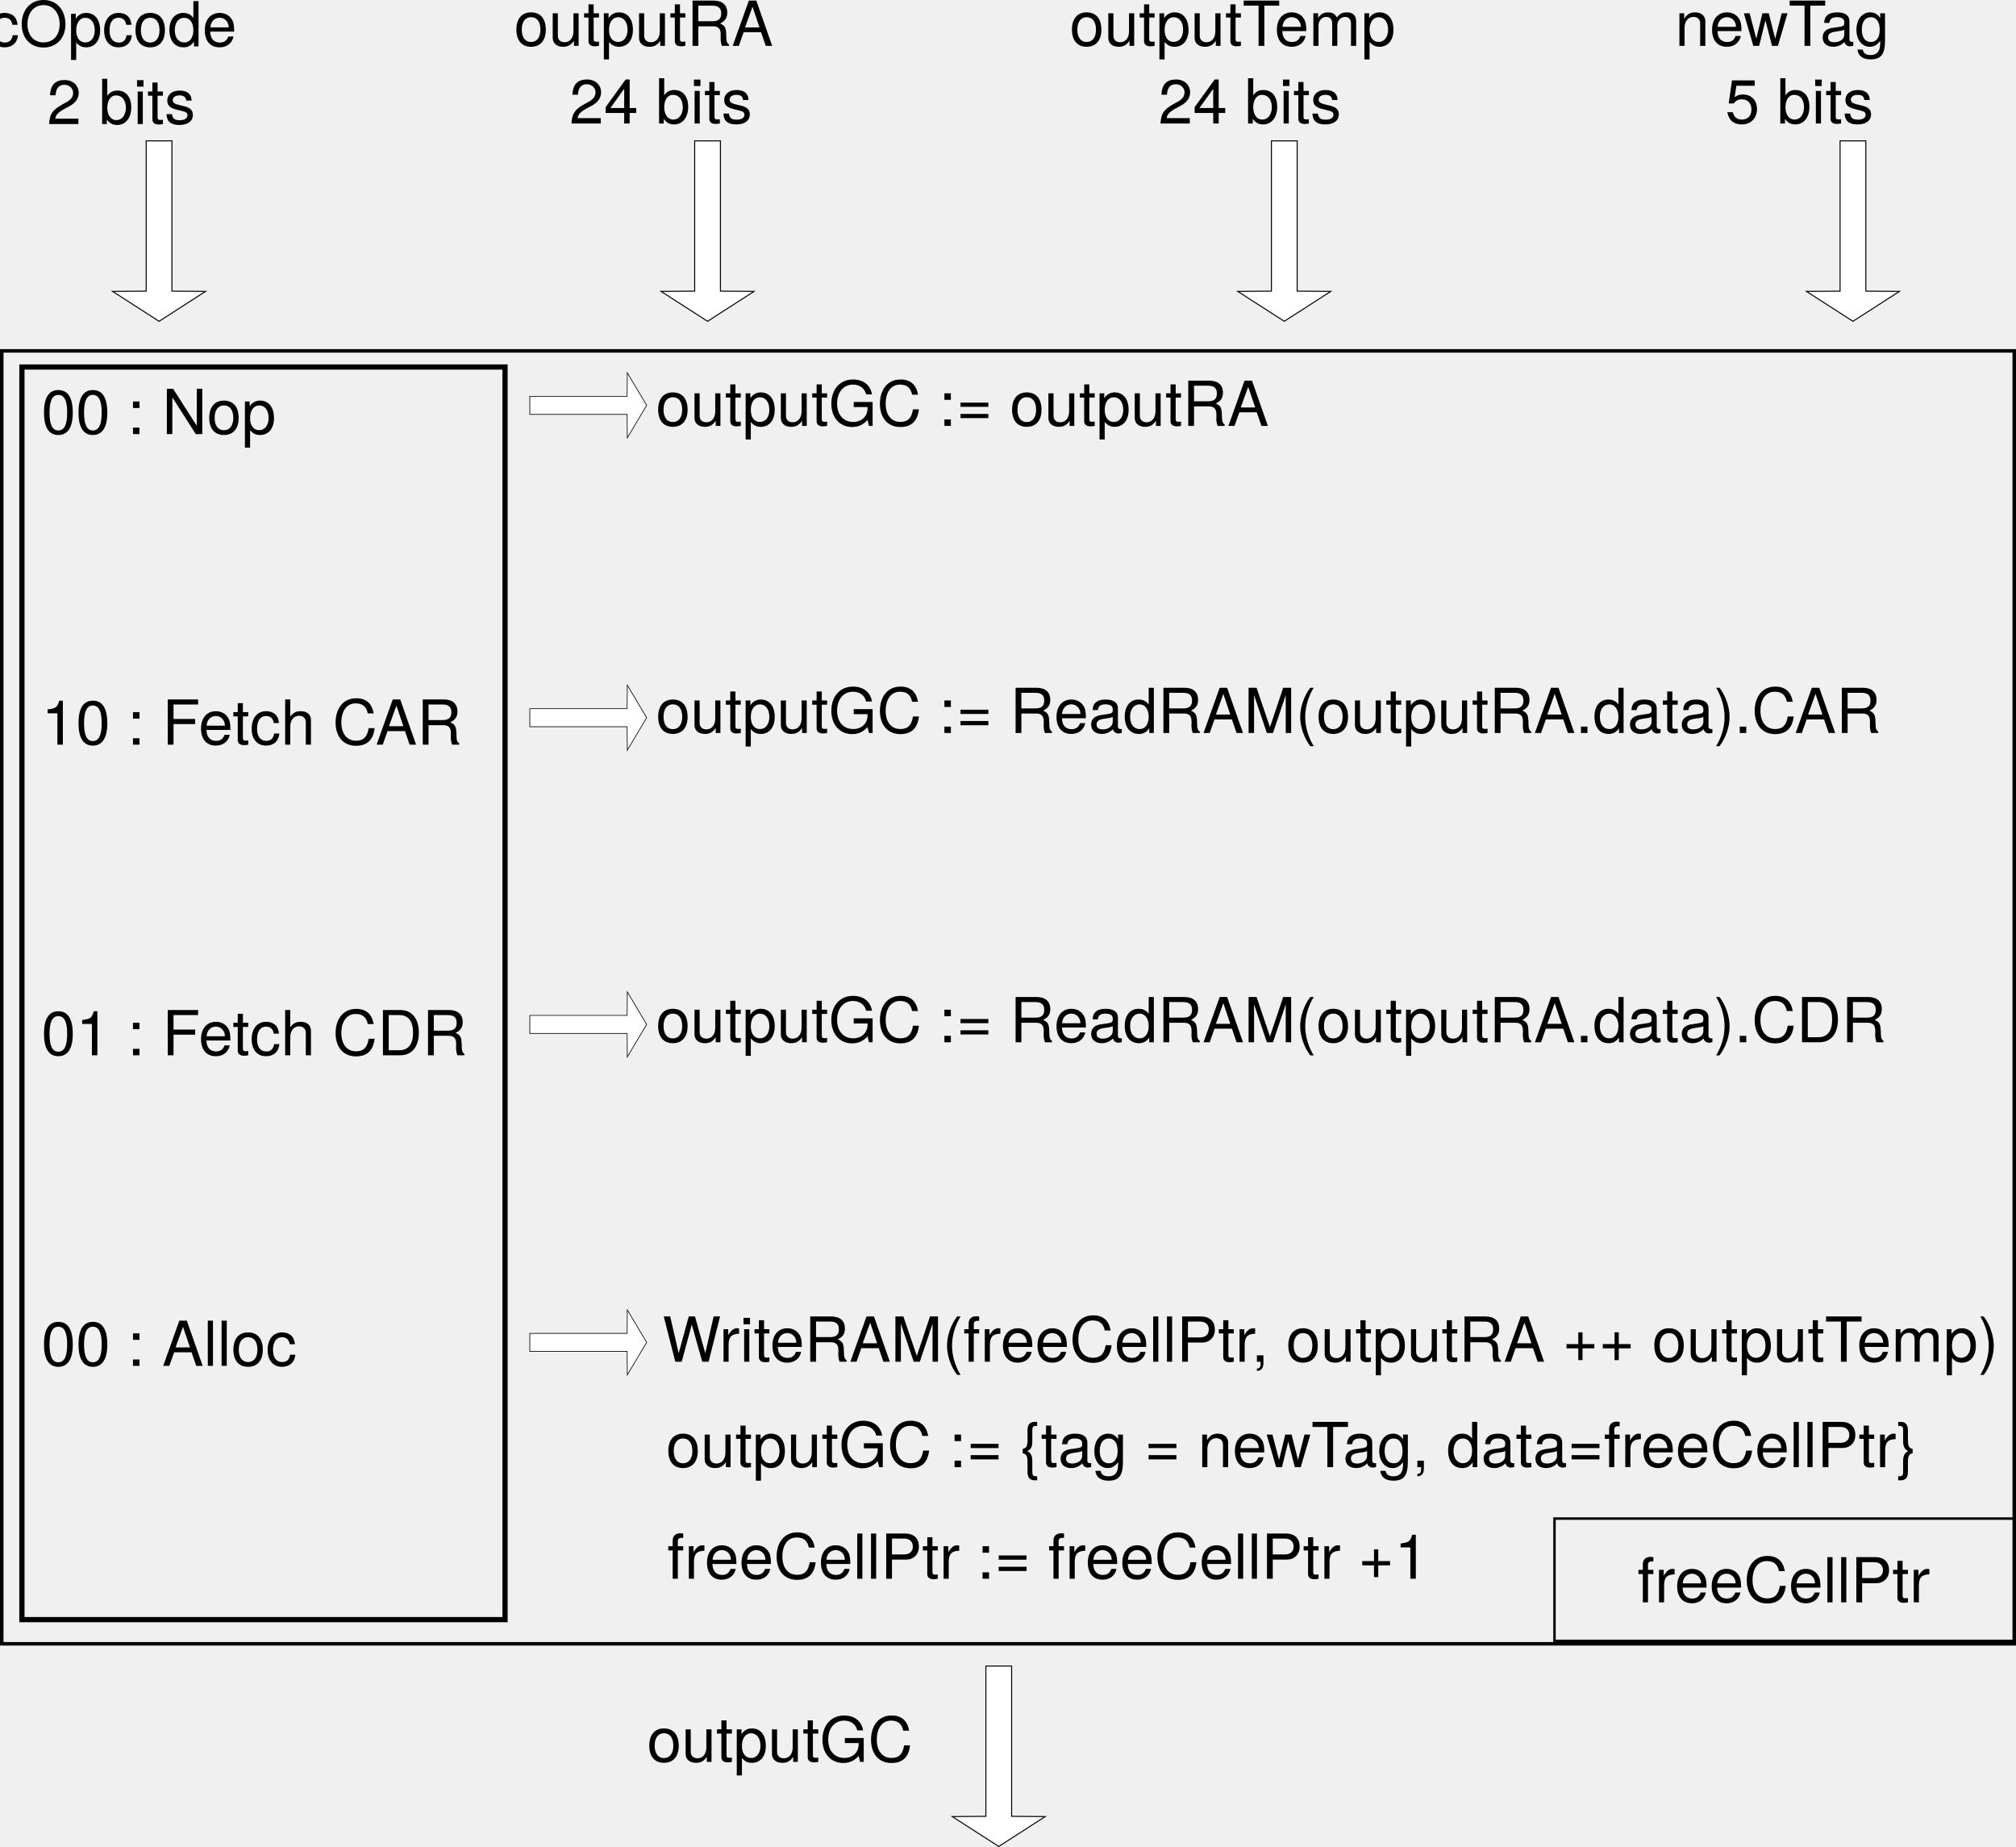
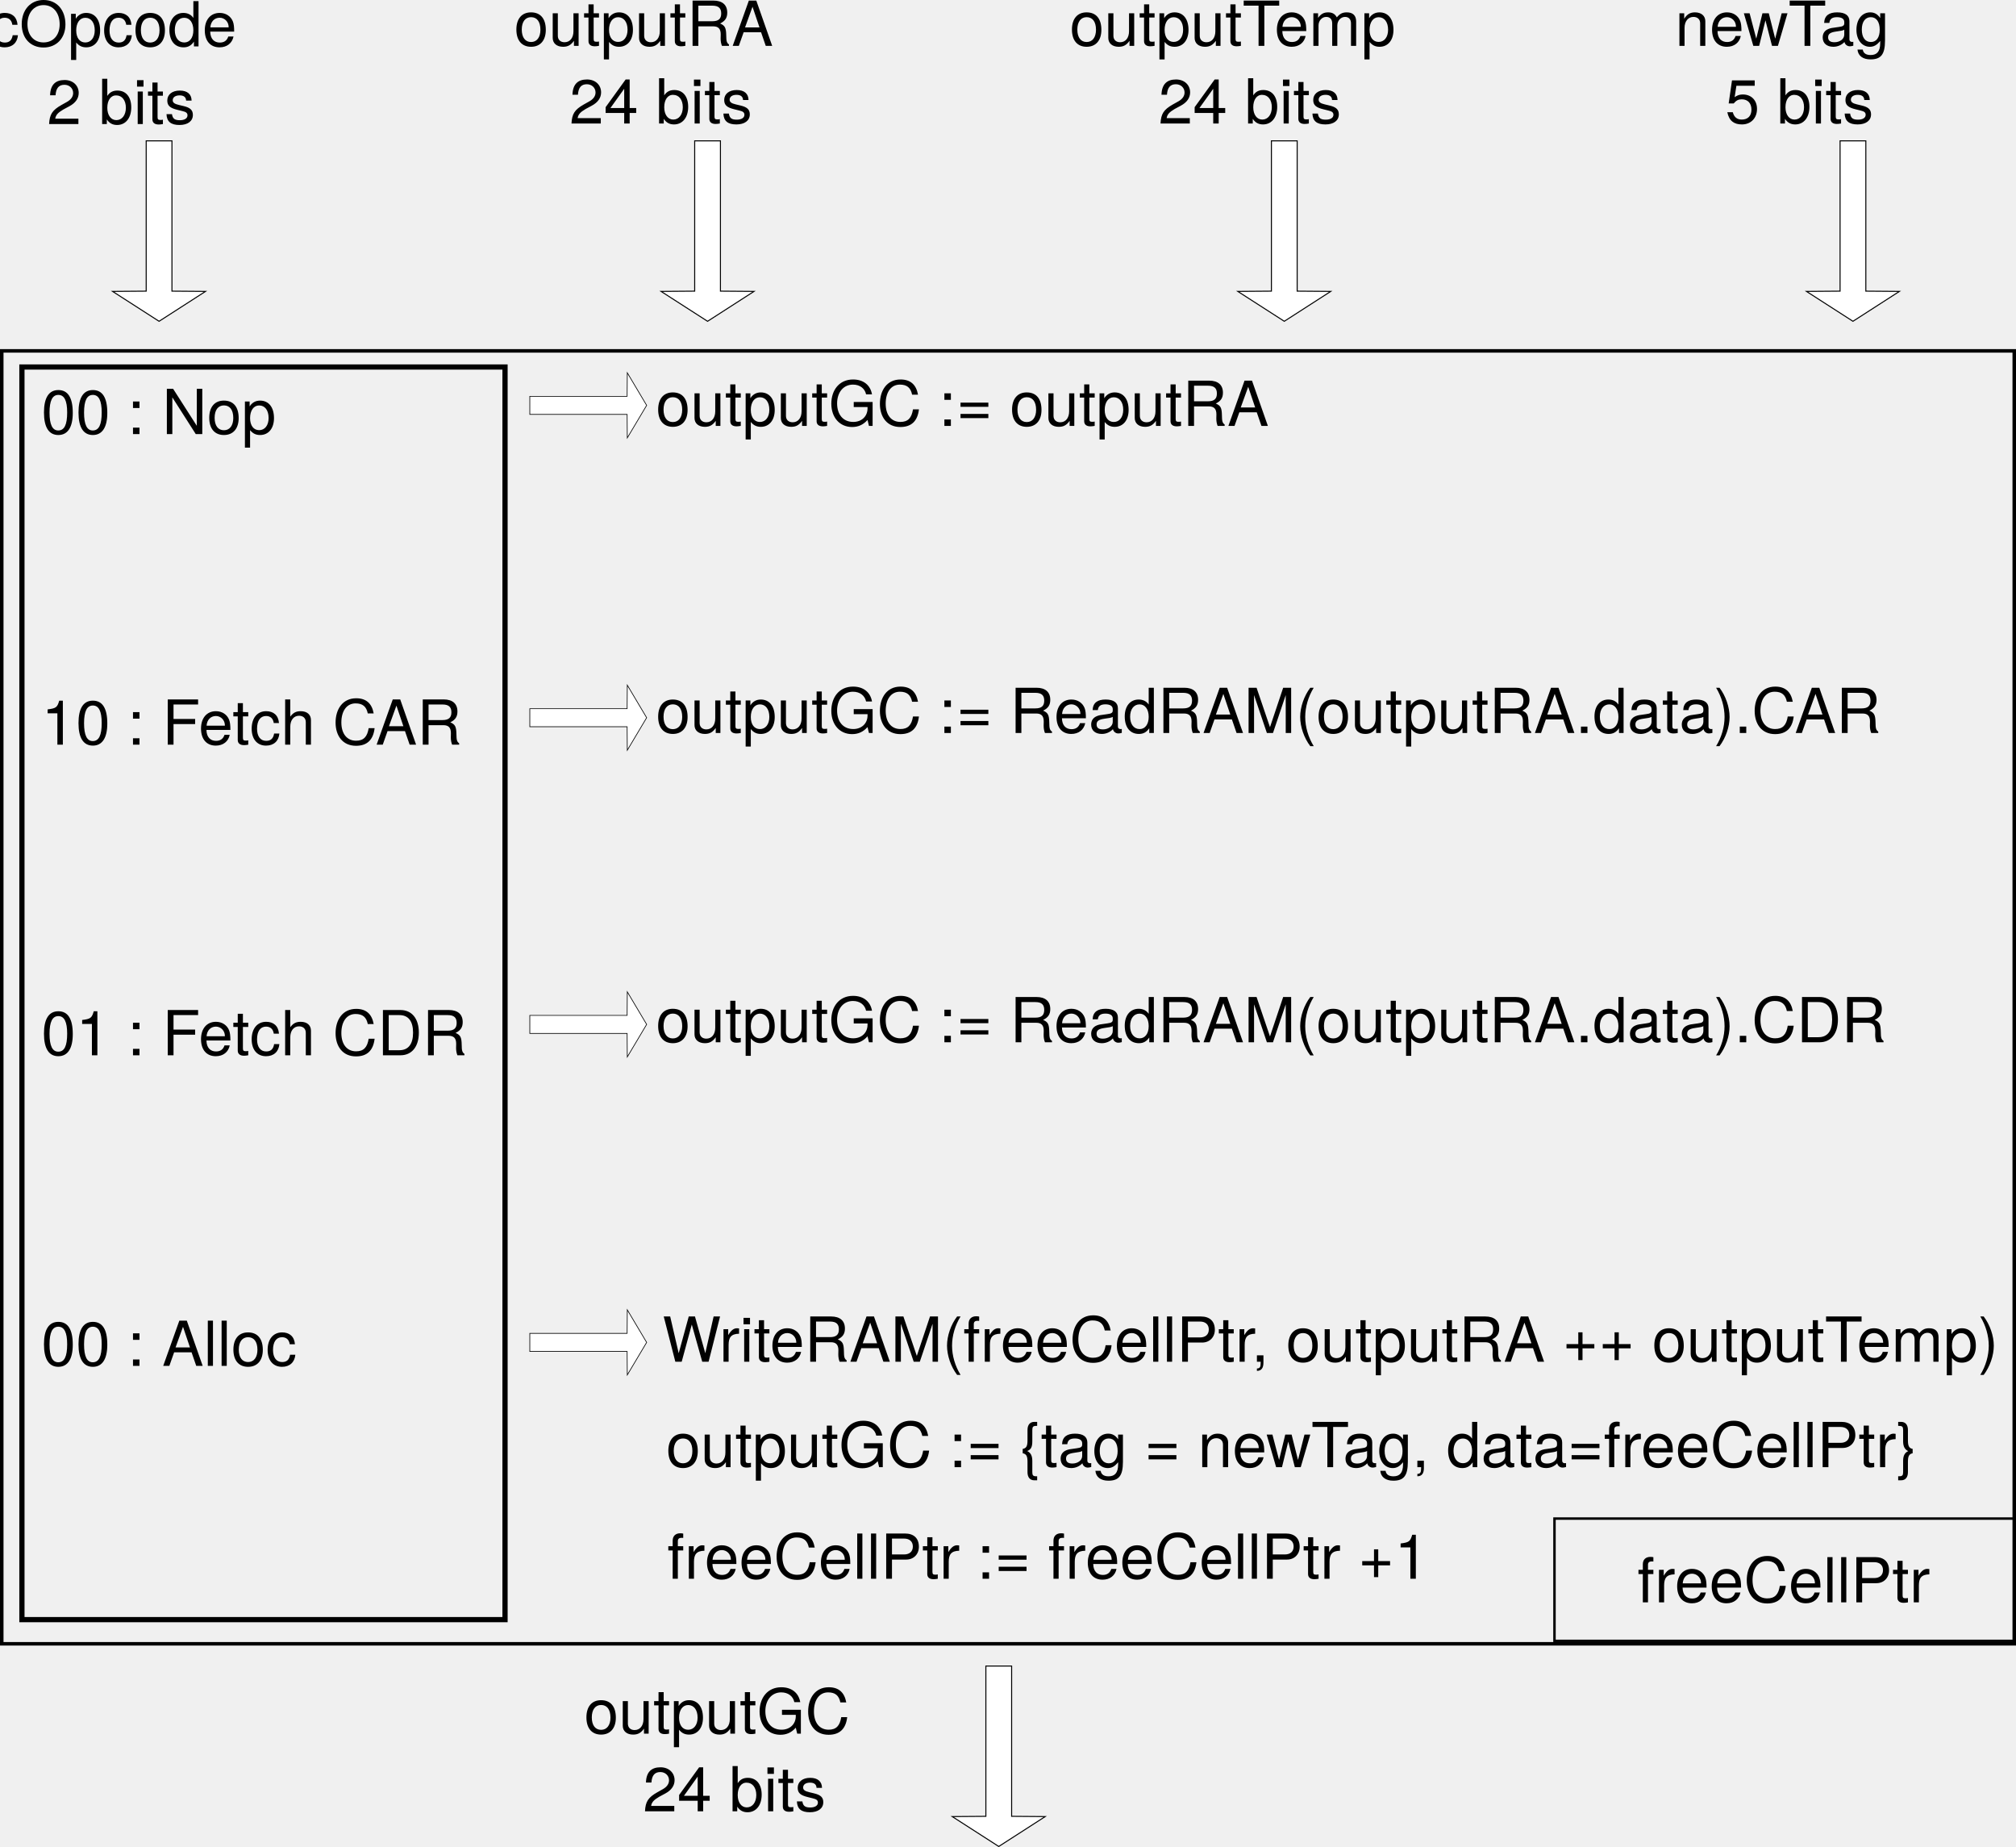
<svg xmlns="http://www.w3.org/2000/svg" width="714.101" height="654.108" id="svg3597" version="1.1">
  <defs id="defs3599" />
  <g id="layer1" transform="translate(-13.66354,-25.52718)">
    <path style="fill:#ffffff;fill-opacity:1;stroke:#000000;stroke-width:0.36" d="m 65.448,75.413 0,53.224 -11.903,0.093 16.465,10.582 16.447,-10.582 -11.885,-0.093 0,-53.224 -9.123,0 z" id="rect3001-3-4-5-88" />
    <text xml:space="preserve" style="font-size:22px;font-style:normal;font-variant:normal;font-weight:normal;font-stretch:normal;text-align:center;line-height:125%;letter-spacing:0px;word-spacing:0px;text-anchor:middle;fill:#000000;fill-opacity:1;stroke:none;font-family:TeXGyreHeros;-inkscape-font-specification:TeXGyreHeros" x="68.829" y="41.961" id="text3674">
      <tspan id="tspan3676" x="68.829" y="41.961">gcOpcode</tspan>
      <tspan x="68.829" y="69.461" id="tspan3678"> 2 bits</tspan>
    </text>
    <text xml:space="preserve" style="font-size:22px;font-style:normal;font-variant:normal;font-weight:normal;font-stretch:normal;text-align:center;line-height:125%;letter-spacing:0px;word-spacing:0px;text-anchor:middle;fill:#000000;fill-opacity:1;stroke:none;font-family:TeXGyreHeros;-inkscape-font-specification:TeXGyreHeros" x="263.044" y="41.763" id="text3680">
      <tspan id="tspan3682" x="263.044" y="41.763">outputRA</tspan>
      <tspan x="263.044" y="69.263" id="tspan3684">24 bits</tspan>
    </text>
    <text xml:space="preserve" style="font-size:22px;font-style:normal;font-variant:normal;font-weight:normal;font-stretch:normal;text-align:center;line-height:125%;letter-spacing:0px;word-spacing:0px;text-anchor:middle;fill:#000000;fill-opacity:1;stroke:none;font-family:TeXGyreHeros;-inkscape-font-specification:TeXGyreHeros" x="471.687" y="41.763" id="text3686">
      <tspan id="tspan3688" x="471.687" y="41.763">outputTemp</tspan>
      <tspan x="471.687" y="69.263" id="tspan3690">24 bits</tspan>
    </text>
    <text xml:space="preserve" style="font-size:22px;font-style:normal;font-variant:normal;font-weight:normal;font-stretch:normal;text-align:center;line-height:125%;letter-spacing:0px;word-spacing:0px;text-anchor:middle;fill:#000000;fill-opacity:1;stroke:none;font-family:TeXGyreHeros;-inkscape-font-specification:TeXGyreHeros" x="666.323" y="41.763" id="text3692">
      <tspan id="tspan3694" x="666.323" y="41.763">newTag</tspan>
      <tspan x="666.323" y="69.263" id="tspan3696">5 bits</tspan>
    </text>
    <rect style="fill:none;stroke:#000000;stroke-width:1.244" id="rect3698" width="712.857" height="457.889" x="14.286" y="149.791" />
    <rect style="fill:none;stroke:#000000;stroke-width:1.845" id="rect3700" width="171.125" height="443.616" x="21.429" y="155.505" />
    <text xml:space="preserve" style="font-size:22px;font-style:normal;font-variant:normal;font-weight:normal;font-stretch:normal;line-height:125%;letter-spacing:0px;word-spacing:0px;fill:#000000;fill-opacity:1;stroke:none;font-family:TeXGyreHeros;-inkscape-font-specification:TeXGyreHeros" x="28.286" y="179.261" id="text3702">
      <tspan id="tspan3704" x="28.286" y="179.261">00 : Nop</tspan>
      <tspan x="28.286" y="206.761" id="tspan3843" />
      <tspan x="28.286" y="234.261" id="tspan3863" />
      <tspan x="28.286" y="261.761" id="tspan3847" />
      <tspan x="28.286" y="289.261" id="tspan3706">10 : Fetch CAR</tspan>
      <tspan x="28.286" y="316.761" id="tspan3708" />
      <tspan x="28.286" y="344.261" id="tspan3851" />
      <tspan x="28.286" y="371.761" id="tspan3853" />
      <tspan x="28.286" y="399.261" id="tspan3861">01 : Fetch CDR</tspan>
      <tspan x="28.286" y="426.761" id="tspan3710" />
      <tspan x="28.286" y="454.261" id="tspan3855" />
      <tspan x="28.286" y="481.761" id="tspan3857" />
      <tspan x="28.286" y="509.261" id="tspan3859">00 : Alloc</tspan>
    </text>
    <path style="fill:#ffffff;fill-opacity:1;stroke:#000000;stroke-width:0.243" d="m 201.33,165.889 34.473,0 0.061,-8.335 6.854,11.53 -6.854,11.517 -0.061,-8.323 -34.473,0 0,-6.388 z" id="rect3001-3-4-5-88-2" />
    <path style="fill:#ffffff;fill-opacity:1;stroke:#000000;stroke-width:0.243" d="m 201.33,276.508 34.473,0 0.061,-8.335 6.854,11.53 -6.854,11.517 -0.061,-8.323 -34.473,0 0,-6.388 z" id="rect3001-3-4-5-88-2-8" />
    <path style="fill:#ffffff;fill-opacity:1;stroke:#000000;stroke-width:0.243" d="m 201.33,385.127 34.473,0 0.061,-8.335 6.854,11.53 -6.854,11.517 -0.061,-8.323 -34.473,0 0,-6.388 z" id="rect3001-3-4-5-88-2-1" />
    <path style="fill:#ffffff;fill-opacity:1;stroke:#000000;stroke-width:0.243" d="m 201.33,497.746 34.473,0 0.061,-8.335 6.854,11.53 -6.854,11.517 -0.061,-8.323 -34.473,0 0,-6.388 z" id="rect3001-3-4-5-88-2-2" />
    <path style="fill:#ffffff;fill-opacity:1;stroke:#000000;stroke-width:0.36" d="m 259.733,75.413 0,53.224 -11.903,0.093 16.465,10.582 16.447,-10.582 -11.885,-0.093 0,-53.224 -9.123,0 z" id="rect3001-3-4-5-88-72" />
    <path style="fill:#ffffff;fill-opacity:1;stroke:#000000;stroke-width:0.36" d="m 464.019,75.413 0,53.224 -11.903,0.093 16.465,10.582 16.447,-10.582 -11.885,-0.093 0,-53.224 -9.123,0 z" id="rect3001-3-4-5-88-3" />
    <path style="fill:#ffffff;fill-opacity:1;stroke:#000000;stroke-width:0.36" d="m 665.448,75.413 0,53.224 -11.903,0.093 16.465,10.582 16.447,-10.582 -11.885,-0.093 0,-53.224 -9.123,0 z" id="rect3001-3-4-5-88-59" />
-     <text xml:space="preserve" style="font-size:22px;font-style:normal;font-variant:normal;font-weight:normal;font-stretch:normal;line-height:125%;letter-spacing:0px;word-spacing:0px;fill:#000000;fill-opacity:1;stroke:none;font-family:TeXGyreHeros;-inkscape-font-specification:TeXGyreHeros" x="242.857" y="649.505" id="text3805">
-       <tspan id="tspan3807" x="242.857" y="649.505">outputGC</tspan>
+     <text xml:space="preserve" style="font-size:22px;font-style:normal;font-variant:normal;font-weight:normal;font-stretch:normal;text-align:center;line-height:125%;letter-spacing:0px;word-spacing:0px;text-anchor:middle;fill:#000000;fill-opacity:1;stroke:none;font-family:TeXGyreHeros;-inkscape-font-specification:TeXGyreHeros" x="289.075" y="639.505" id="text3805">
+       <tspan id="tspan3807" x="289.075" y="639.505">outputGC</tspan>
+       <tspan x="289.075" y="667.005" id="tspan4124">24 bits</tspan>
    </text>
    <path style="fill:#ffffff;fill-opacity:1;stroke:#000000;stroke-width:0.36" d="m 362.876,615.555 0,53.224 -11.903,0.093 16.465,10.582 16.447,-10.582 -11.885,-0.093 0,-53.224 -9.123,0 z" id="rect3001-3-4-5-88-6" />
    <text xml:space="preserve" style="font-size:22px;font-style:normal;font-variant:normal;font-weight:normal;font-stretch:normal;line-height:125%;letter-spacing:0px;word-spacing:0px;fill:#000000;fill-opacity:1;stroke:none;font-family:TeXGyreHeros;-inkscape-font-specification:TeXGyreHeros" x="246" y="176.362" id="text3827">
      <tspan id="tspan3829" x="246" y="176.362">outputGC := outputRA</tspan>
    </text>
    <text xml:space="preserve" style="font-size:22px;font-style:normal;font-variant:normal;font-weight:normal;font-stretch:normal;line-height:125%;letter-spacing:0px;word-spacing:0px;fill:#000000;fill-opacity:1;stroke:none;font-family:TeXGyreHeros;-inkscape-font-specification:TeXGyreHeros" x="246" y="285.124" id="text3831">
      <tspan id="tspan3833" x="246" y="285.124">outputGC := ReadRAM(outputRA.data).CAR </tspan>
    </text>
    <text xml:space="preserve" style="font-size:22px;font-style:normal;font-variant:normal;font-weight:normal;font-stretch:normal;line-height:125%;letter-spacing:0px;word-spacing:0px;fill:#000000;fill-opacity:1;stroke:none;font-family:TeXGyreHeros;-inkscape-font-specification:TeXGyreHeros" x="249.604" y="545.119" id="text3835">
      <tspan x="249.604" y="545.119" id="tspan3875">outputGC := {tag = newTag, data=freeCellPtr} </tspan>
    </text>
    <text xml:space="preserve" style="font-size:22px;font-style:normal;font-variant:normal;font-weight:normal;font-stretch:normal;line-height:125%;letter-spacing:0px;word-spacing:0px;fill:#000000;fill-opacity:1;stroke:none;font-family:TeXGyreHeros;-inkscape-font-specification:TeXGyreHeros" x="246" y="394.648" id="text3839">
      <tspan id="tspan3841" x="246" y="394.648">outputGC := ReadRAM(outputRA.data).CDR </tspan>
    </text>
    <rect style="fill:none;stroke:#000000;stroke-width:0.871" id="rect3865" width="162.857" height="43.317" x="564.286" y="563.331" />
    <text xml:space="preserve" style="font-size:22px;font-style:normal;font-variant:normal;font-weight:normal;font-stretch:normal;line-height:125%;letter-spacing:0px;word-spacing:0px;fill:#000000;fill-opacity:1;stroke:none;font-family:TeXGyreHeros;-inkscape-font-specification:TeXGyreHeros" x="593.645" y="593.008" id="text3867">
      <tspan id="tspan3869" x="593.645" y="593.008">freeCellPtr</tspan>
    </text>
    <text xml:space="preserve" style="font-size:22px;font-style:normal;font-variant:normal;font-weight:normal;font-stretch:normal;line-height:125%;letter-spacing:0px;word-spacing:0px;fill:#000000;fill-opacity:1;stroke:none;font-family:TeXGyreHeros;-inkscape-font-specification:TeXGyreHeros" x="250" y="584.648" id="text3871">
      <tspan id="tspan3873" x="250" y="584.648">freeCellPtr := freeCellPtr +1</tspan>
    </text>
    <text xml:space="preserve" style="font-size:22px;font-style:normal;font-variant:normal;font-weight:normal;font-stretch:normal;line-height:125%;letter-spacing:0px;word-spacing:0px;fill:#000000;fill-opacity:1;stroke:none;font-family:TeXGyreHeros;-inkscape-font-specification:TeXGyreHeros" x="248.286" y="507.791" id="text3877">
      <tspan id="tspan3879" x="248.286" y="507.791">WriteRAM(freeCellPtr, outputRA ++ outputTemp)</tspan>
    </text>
  </g>
</svg>
